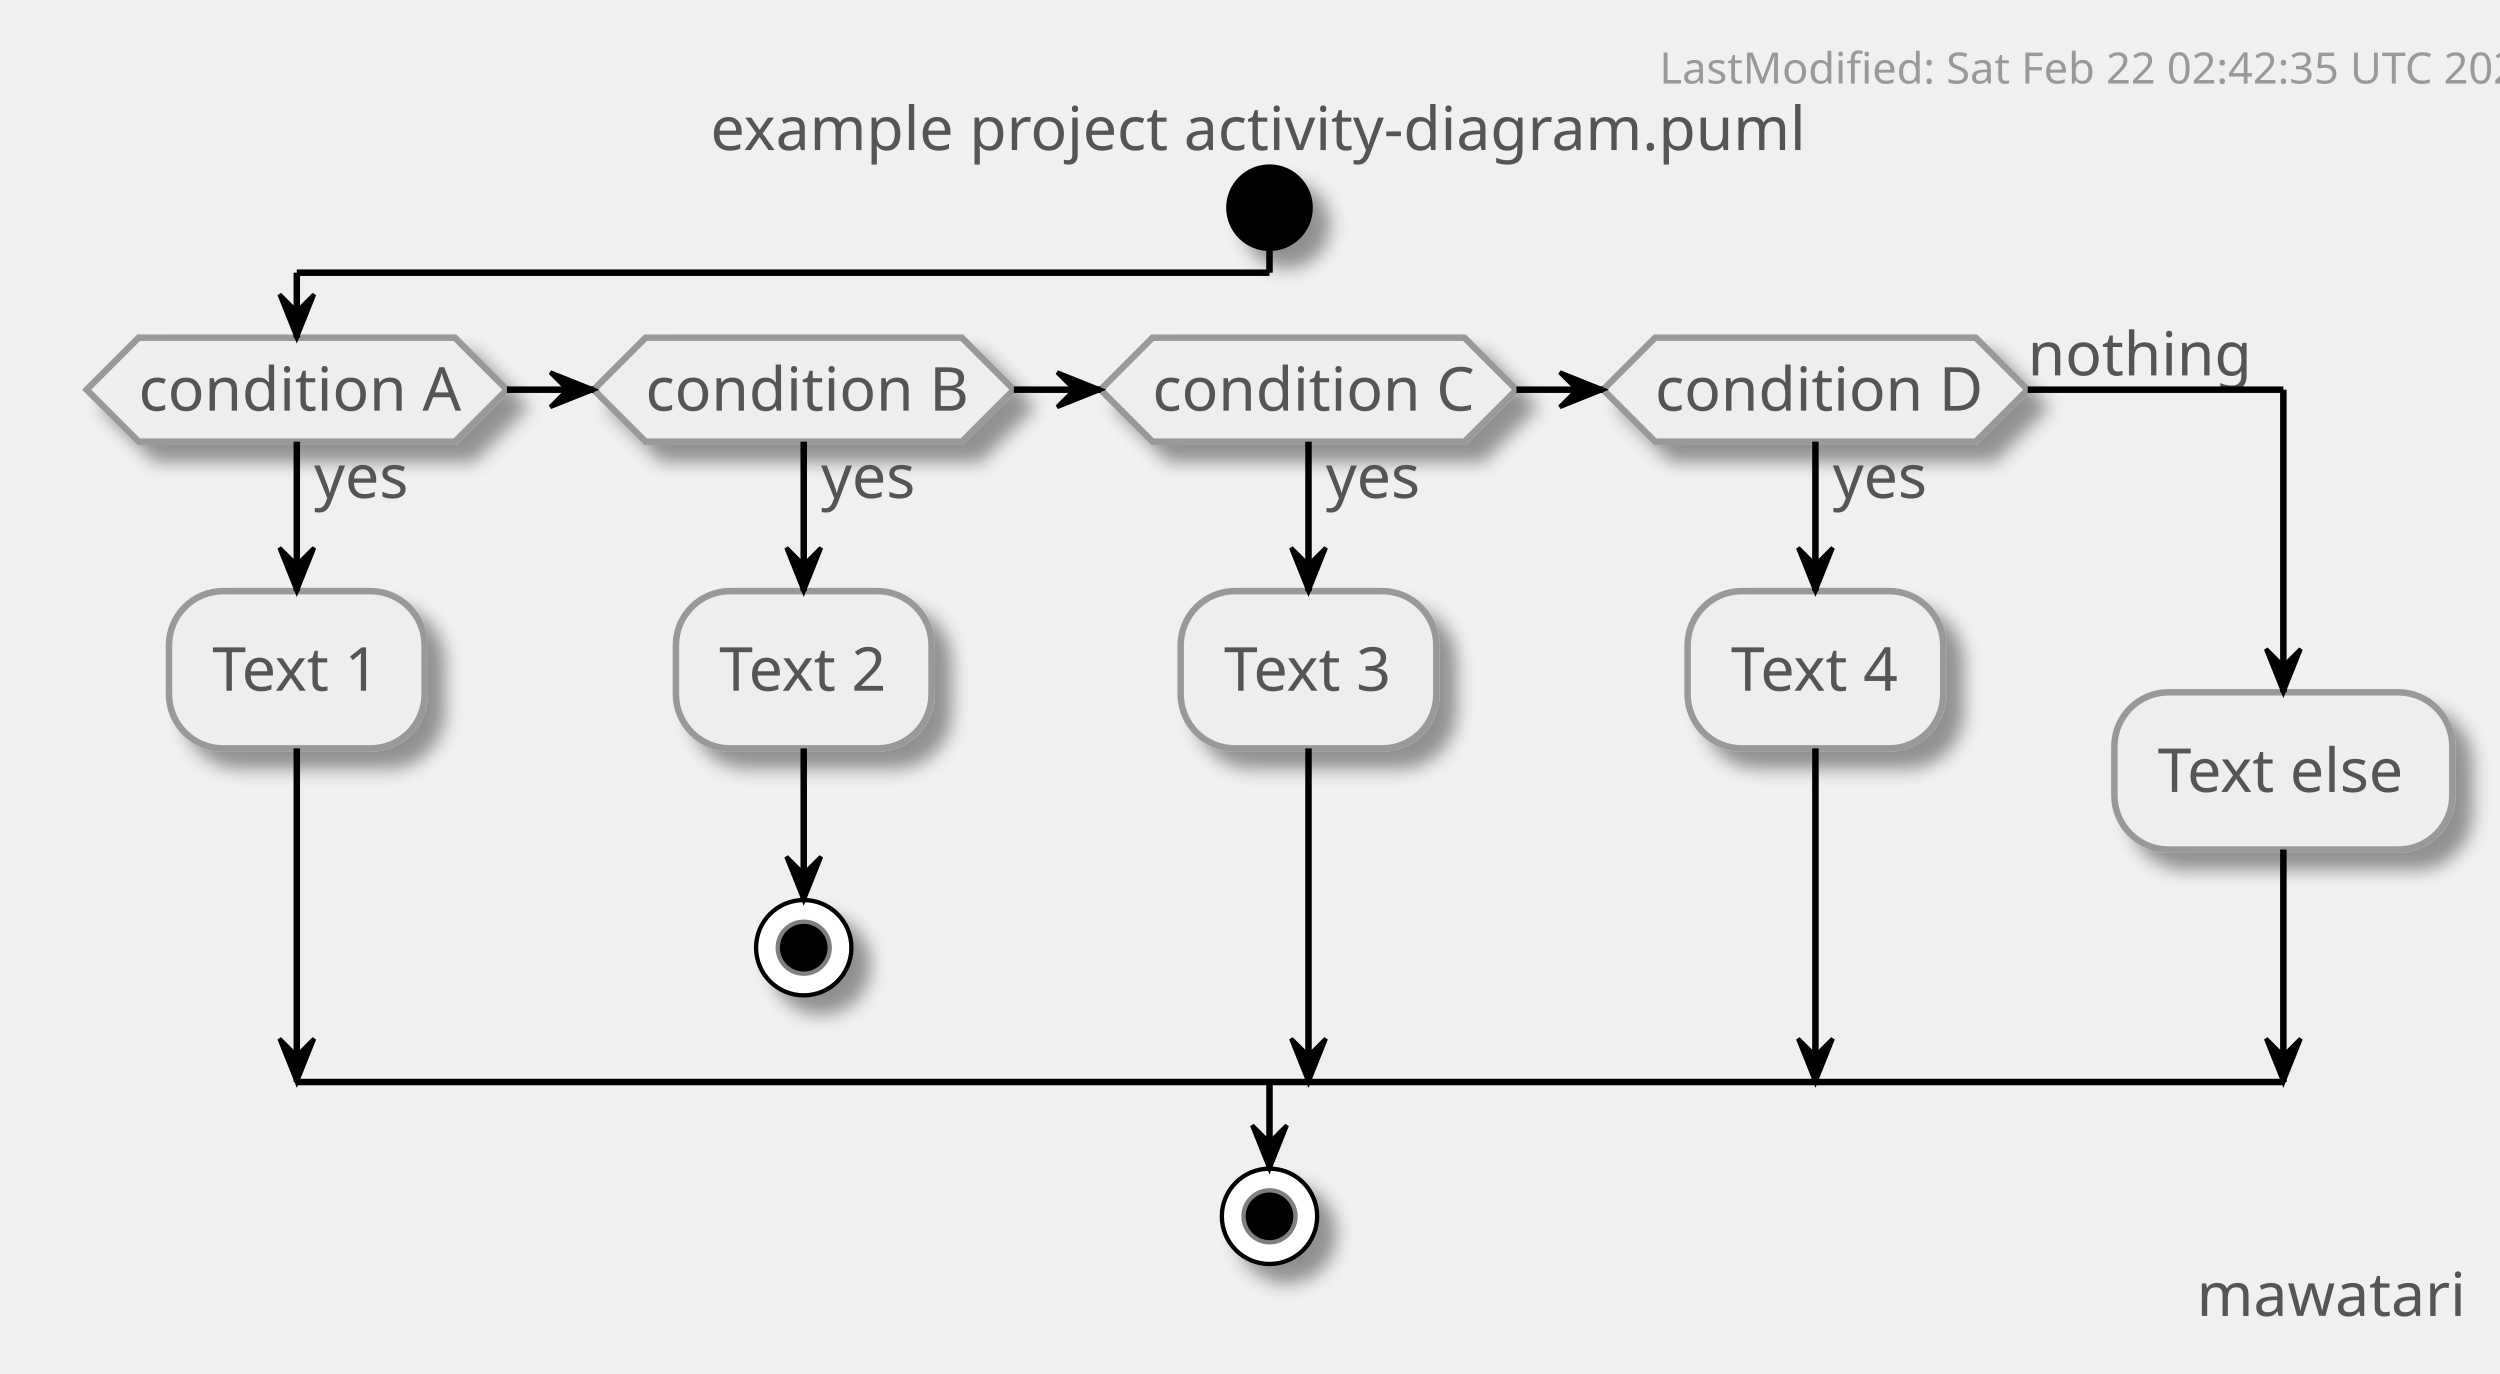
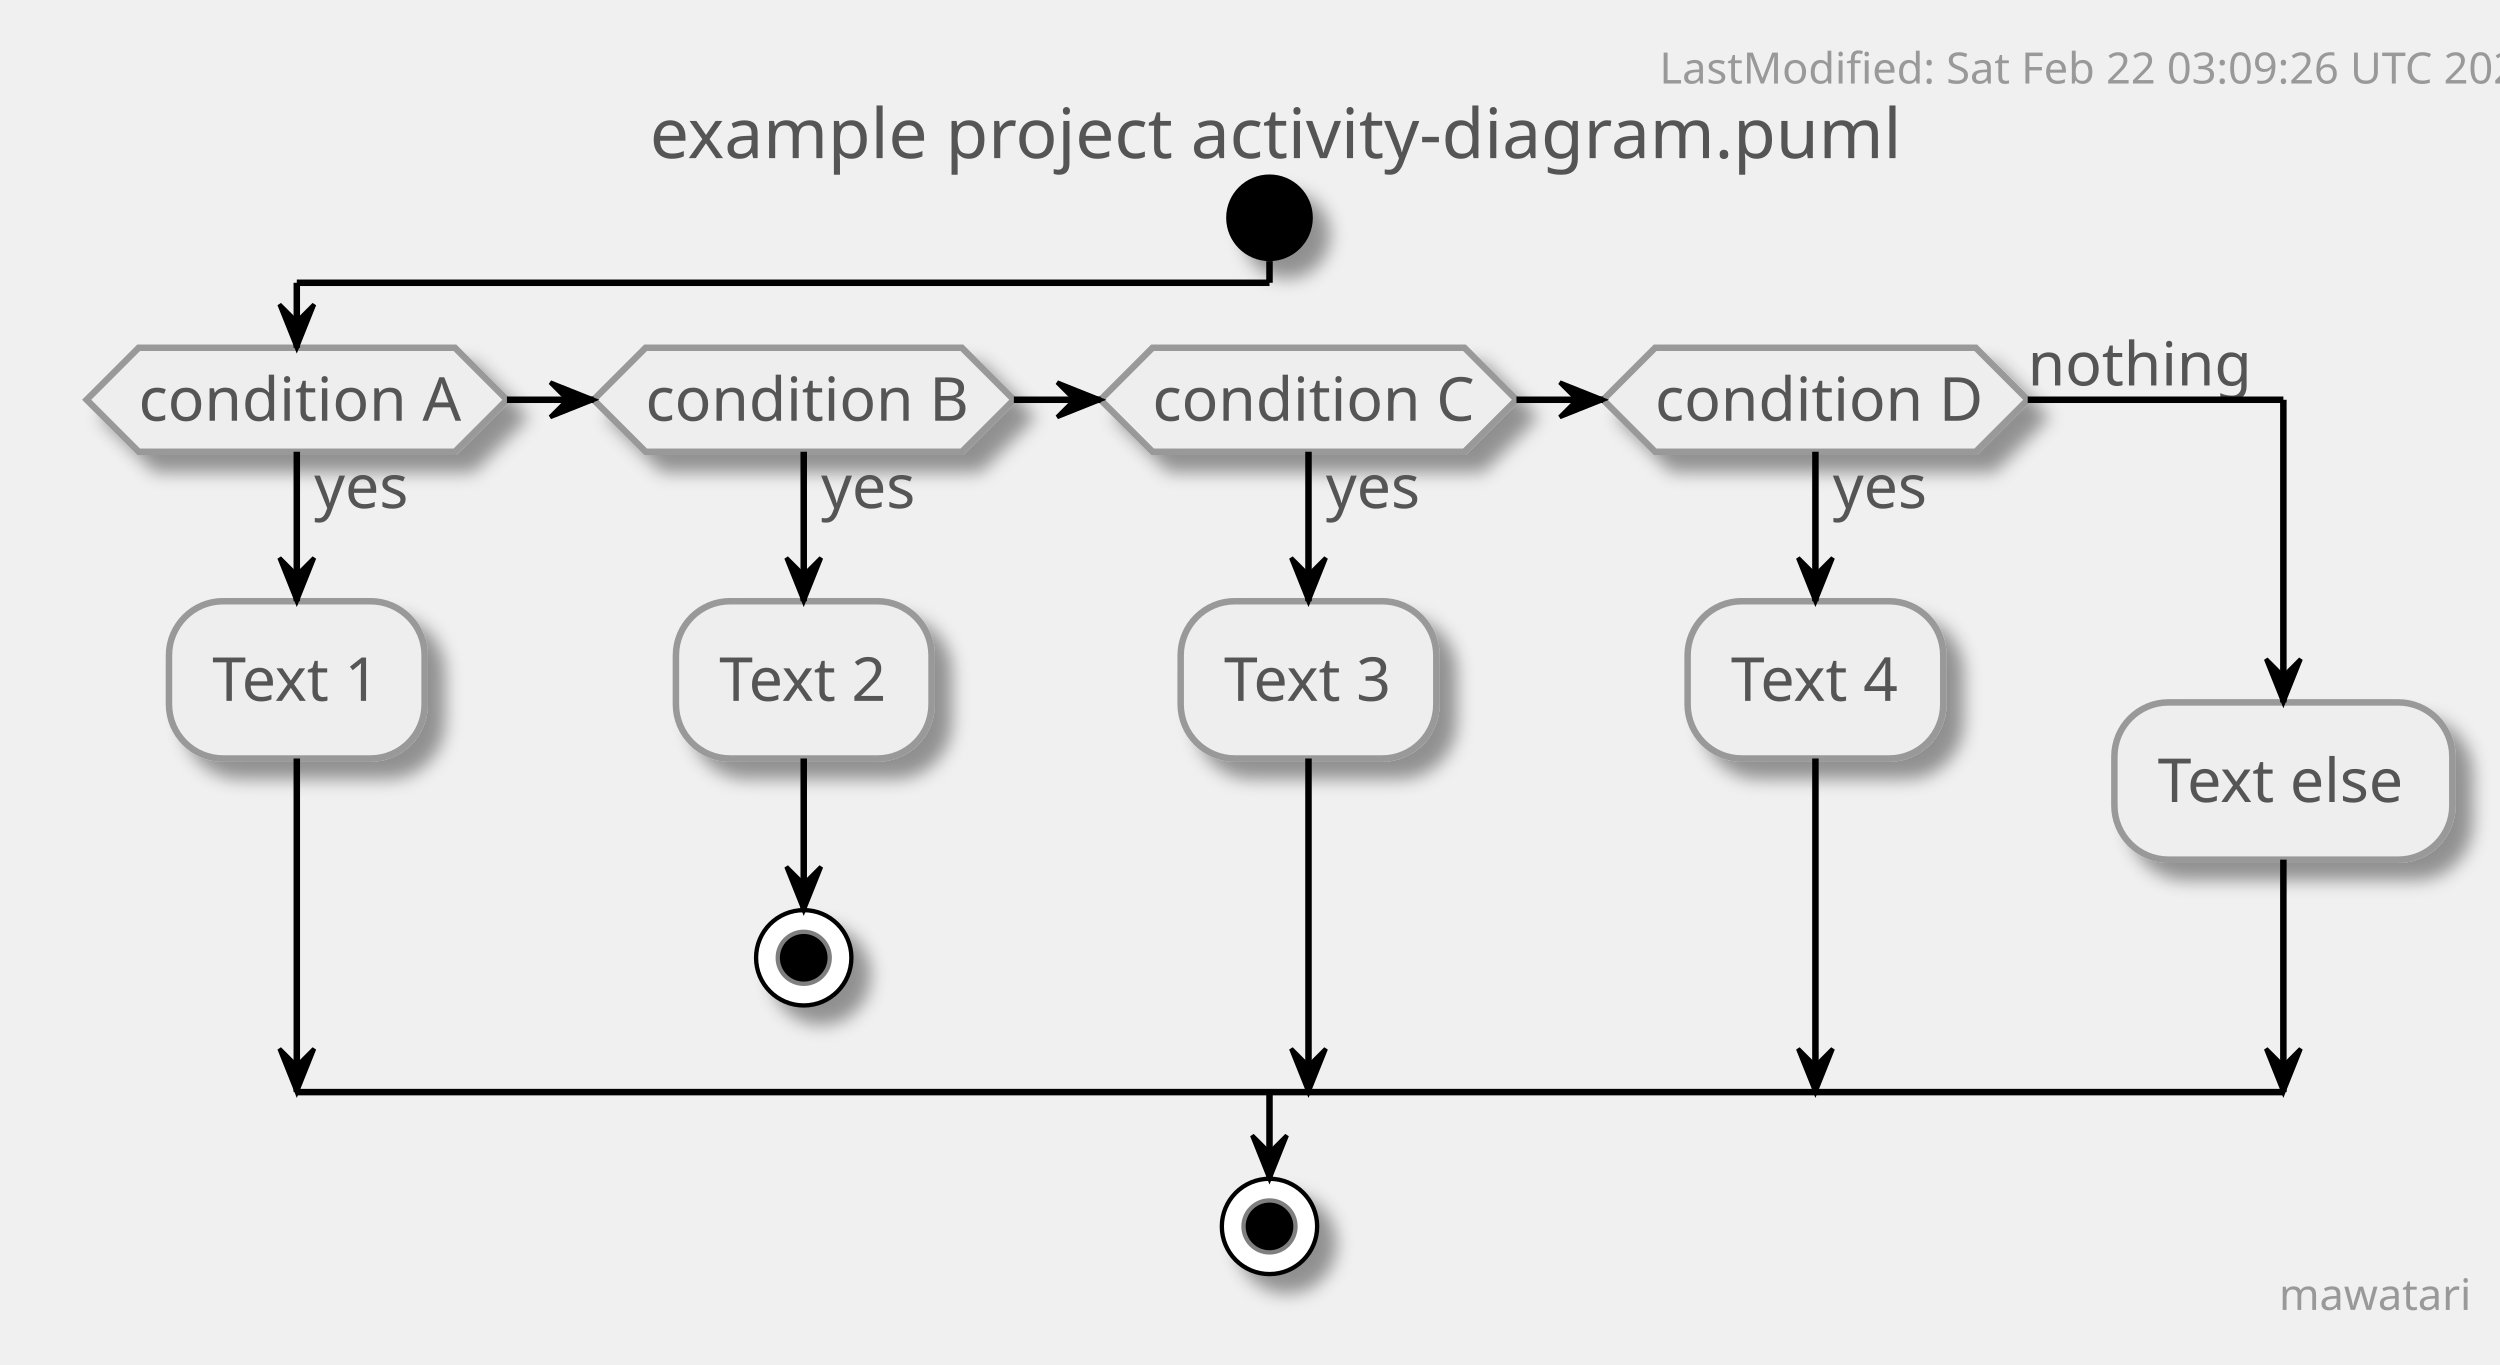
- <svg xmlns="http://www.w3.org/2000/svg" contentScriptType="application/ecmascript" contentStyleType="text/css" height="317px" preserveAspectRatio="none" style="width:577px;height:317px;" version="1.1" viewBox="0 0 577 317" width="577px" zoomAndPan="magnify">
+ <svg xmlns="http://www.w3.org/2000/svg" contentScriptType="application/ecmascript" contentStyleType="text/css" height="315px" preserveAspectRatio="none" style="width:577px;height:315px;" version="1.1" viewBox="0 0 577 315" width="577px" zoomAndPan="magnify">
  <defs>
-     <filter height="300%" id="f14ucswyls224b" width="300%" x="-1" y="-1">
+     <filter height="300%" id="fpiyv8vzpmgna" width="300%" x="-1" y="-1">
      <feGaussianBlur result="blurOut" stdDeviation="2.0" />
      <feColorMatrix in="blurOut" result="blurOut2" type="matrix" values="0 0 0 0 0 0 0 0 0 0 0 0 0 0 0 0 0 0 .4 0" />
      <feOffset dx="4.0" dy="4.0" in="blurOut2" result="blurOut3" />
      <feBlend in="SourceGraphic" in2="blurOut3" mode="normal" />
    </filter>
  </defs>
  <g>
-     <text fill="#999999" font-family="sans-serif" font-size="10" lengthAdjust="spacingAndGlyphs" textLength="182" x="383" y="19.282">LastModified: Sat Feb 22 02:42:35 UTC 2020</text>
-     <text fill="#555555" font-family="sans-serif" font-size="14" lengthAdjust="spacingAndGlyphs" textLength="247" x="164" y="34.636">example project activity-diagram.puml</text>
-     <ellipse cx="293" cy="47.938" fill="#000000" filter="url(#f14ucswyls224b)" rx="10" ry="10" style="stroke: none; stroke-width: 1.0;" />
-     <polygon fill="#EEEEEE" filter="url(#f14ucswyls224b)" points="32,77.938,105,77.938,117,89.938,105,101.938,32,101.938,20,89.938,32,77.938" style="stroke: #999999; stroke-width: 1.5;" />
-     <text fill="#555555" font-family="sans-serif" font-size="14" lengthAdjust="spacingAndGlyphs" textLength="22" x="72.5" y="114.933">yes</text>
-     <text fill="#555555" font-family="sans-serif" font-size="14" lengthAdjust="spacingAndGlyphs" textLength="73" x="32" y="94.784">condition A</text>
-     <rect fill="#EEEEEE" filter="url(#f14ucswyls224b)" height="36.297" rx="12.5" ry="12.5" style="stroke: #999999; stroke-width: 1.5;" width="59" x="39" y="136.433" />
-     <text fill="#555555" font-family="sans-serif" font-size="14" lengthAdjust="spacingAndGlyphs" textLength="39" x="49" y="159.428">Text 1</text>
-     <polygon fill="#EEEEEE" filter="url(#f14ucswyls224b)" points="149,77.938,222,77.938,234,89.938,222,101.938,149,101.938,137,89.938,149,77.938" style="stroke: #999999; stroke-width: 1.5;" />
-     <text fill="#555555" font-family="sans-serif" font-size="14" lengthAdjust="spacingAndGlyphs" textLength="22" x="189.5" y="114.933">yes</text>
-     <text fill="#555555" font-family="sans-serif" font-size="14" lengthAdjust="spacingAndGlyphs" textLength="73" x="149" y="94.784">condition B</text>
-     <rect fill="#EEEEEE" filter="url(#f14ucswyls224b)" height="36.297" rx="12.5" ry="12.5" style="stroke: #999999; stroke-width: 1.5;" width="59" x="156" y="136.433" />
-     <text fill="#555555" font-family="sans-serif" font-size="14" lengthAdjust="spacingAndGlyphs" textLength="39" x="166" y="159.428">Text 2</text>
-     <ellipse cx="185.5" cy="218.73" fill="#FFFFFF" filter="url(#f14ucswyls224b)" rx="11" ry="11" style="stroke: #000000; stroke-width: 1.0;" />
-     <ellipse cx="185.5" cy="218.73" fill="#000000" rx="6" ry="6" style="stroke: #7F7F7F; stroke-width: 1.0;" />
-     <polygon fill="#EEEEEE" filter="url(#f14ucswyls224b)" points="266,77.938,338,77.938,350,89.938,338,101.938,266,101.938,254,89.938,266,77.938" style="stroke: #999999; stroke-width: 1.5;" />
-     <text fill="#555555" font-family="sans-serif" font-size="14" lengthAdjust="spacingAndGlyphs" textLength="22" x="306" y="114.933">yes</text>
-     <text fill="#555555" font-family="sans-serif" font-size="14" lengthAdjust="spacingAndGlyphs" textLength="72" x="266" y="94.784">condition C</text>
-     <rect fill="#EEEEEE" filter="url(#f14ucswyls224b)" height="36.297" rx="12.5" ry="12.5" style="stroke: #999999; stroke-width: 1.5;" width="59" x="272.5" y="136.433" />
-     <text fill="#555555" font-family="sans-serif" font-size="14" lengthAdjust="spacingAndGlyphs" textLength="39" x="282.5" y="159.428">Text 3</text>
-     <polygon fill="#EEEEEE" filter="url(#f14ucswyls224b)" points="382,77.938,456,77.938,468,89.938,456,101.938,382,101.938,370,89.938,382,77.938" style="stroke: #999999; stroke-width: 1.5;" />
-     <text fill="#555555" font-family="sans-serif" font-size="14" lengthAdjust="spacingAndGlyphs" textLength="22" x="423" y="114.933">yes</text>
-     <text fill="#555555" font-family="sans-serif" font-size="14" lengthAdjust="spacingAndGlyphs" textLength="74" x="382" y="94.784">condition D</text>
-     <text fill="#555555" font-family="sans-serif" font-size="14" lengthAdjust="spacingAndGlyphs" textLength="48" x="468" y="86.636">nothing</text>
-     <rect fill="#EEEEEE" filter="url(#f14ucswyls224b)" height="36.297" rx="12.5" ry="12.5" style="stroke: #999999; stroke-width: 1.5;" width="59" x="389.5" y="136.433" />
-     <text fill="#555555" font-family="sans-serif" font-size="14" lengthAdjust="spacingAndGlyphs" textLength="39" x="399.5" y="159.428">Text 4</text>
-     <rect fill="#EEEEEE" filter="url(#f14ucswyls224b)" height="36.297" rx="12.5" ry="12.5" style="stroke: #999999; stroke-width: 1.5;" width="78" x="488" y="159.784" />
-     <text fill="#555555" font-family="sans-serif" font-size="14" lengthAdjust="spacingAndGlyphs" textLength="58" x="498" y="182.779">Text else</text>
-     <ellipse cx="293" cy="280.729" fill="#FFFFFF" filter="url(#f14ucswyls224b)" rx="11" ry="11" style="stroke: #000000; stroke-width: 1.0;" />
-     <ellipse cx="293" cy="280.729" fill="#000000" rx="6" ry="6" style="stroke: #7F7F7F; stroke-width: 1.0;" />
-     <line style="stroke: #000000; stroke-width: 1.5;" x1="185.5" x2="185.5" y1="172.73" y2="207.73" />
-     <polygon fill="#000000" points="181.5,197.73,185.5,207.73,189.5,197.73,185.5,201.73" style="stroke: #000000; stroke-width: 1.0;" />
-     <line style="stroke: #000000; stroke-width: 1.5;" x1="68.5" x2="68.5" y1="101.938" y2="136.433" />
-     <polygon fill="#000000" points="64.5,126.433,68.5,136.433,72.5,126.433,68.5,130.433" style="stroke: #000000; stroke-width: 1.0;" />
-     <line style="stroke: #000000; stroke-width: 1.5;" x1="68.5" x2="68.5" y1="172.73" y2="249.73" />
-     <polygon fill="#000000" points="64.5,239.73,68.5,249.73,72.5,239.73,68.5,243.73" style="stroke: #000000; stroke-width: 1.0;" />
-     <line style="stroke: #000000; stroke-width: 1.5;" x1="185.5" x2="185.5" y1="101.938" y2="136.433" />
-     <polygon fill="#000000" points="181.5,126.433,185.5,136.433,189.5,126.433,185.5,130.433" style="stroke: #000000; stroke-width: 1.0;" />
-     <line style="stroke: #000000; stroke-width: 1.5;" x1="302" x2="302" y1="101.938" y2="136.433" />
-     <polygon fill="#000000" points="298,126.433,302,136.433,306,126.433,302,130.433" style="stroke: #000000; stroke-width: 1.0;" />
-     <line style="stroke: #000000; stroke-width: 1.5;" x1="302" x2="302" y1="172.73" y2="249.73" />
-     <polygon fill="#000000" points="298,239.73,302,249.73,306,239.73,302,243.73" style="stroke: #000000; stroke-width: 1.0;" />
-     <line style="stroke: #000000; stroke-width: 1.5;" x1="419" x2="419" y1="101.938" y2="136.433" />
-     <polygon fill="#000000" points="415,126.433,419,136.433,423,126.433,419,130.433" style="stroke: #000000; stroke-width: 1.0;" />
-     <line style="stroke: #000000; stroke-width: 1.5;" x1="419" x2="419" y1="172.73" y2="249.73" />
-     <polygon fill="#000000" points="415,239.73,419,249.73,423,239.73,419,243.73" style="stroke: #000000; stroke-width: 1.0;" />
-     <line style="stroke: #000000; stroke-width: 1.5;" x1="117" x2="137" y1="89.938" y2="89.938" />
-     <polygon fill="#000000" points="127,85.938,137,89.938,127,93.938,131,89.938" style="stroke: #000000; stroke-width: 1.0;" />
-     <line style="stroke: #000000; stroke-width: 1.5;" x1="234" x2="254" y1="89.938" y2="89.938" />
-     <polygon fill="#000000" points="244,85.938,254,89.938,244,93.938,248,89.938" style="stroke: #000000; stroke-width: 1.0;" />
-     <line style="stroke: #000000; stroke-width: 1.5;" x1="350" x2="370" y1="89.938" y2="89.938" />
-     <polygon fill="#000000" points="360,85.938,370,89.938,360,93.938,364,89.938" style="stroke: #000000; stroke-width: 1.0;" />
-     <line style="stroke: #000000; stroke-width: 1.5;" x1="293" x2="293" y1="57.938" y2="62.938" />
-     <line style="stroke: #000000; stroke-width: 1.5;" x1="293" x2="68.5" y1="62.938" y2="62.938" />
-     <line style="stroke: #000000; stroke-width: 1.5;" x1="68.5" x2="68.5" y1="62.938" y2="77.938" />
-     <polygon fill="#000000" points="64.5,67.938,68.5,77.938,72.5,67.938,68.5,71.938" style="stroke: #000000; stroke-width: 1.0;" />
-     <line style="stroke: #000000; stroke-width: 1.5;" x1="468" x2="527" y1="89.938" y2="89.938" />
-     <line style="stroke: #000000; stroke-width: 1.5;" x1="527" x2="527" y1="89.938" y2="159.784" />
-     <polygon fill="#000000" points="523,149.784,527,159.784,531,149.784,527,153.784" style="stroke: #000000; stroke-width: 1.0;" />
-     <line style="stroke: #000000; stroke-width: 1.5;" x1="527" x2="527" y1="196.081" y2="249.73" />
-     <polygon fill="#000000" points="523,239.73,527,249.73,531,239.73,527,243.73" style="stroke: #000000; stroke-width: 1.0;" />
-     <line style="stroke: #000000; stroke-width: 1.5;" x1="68.5" x2="527" y1="249.73" y2="249.73" />
-     <line style="stroke: #000000; stroke-width: 1.5;" x1="293" x2="293" y1="249.73" y2="269.729" />
-     <polygon fill="#000000" points="289,259.729,293,269.729,297,259.729,293,263.729" style="stroke: #000000; stroke-width: 1.0;" />
-     <text fill="#555555" font-family="sans-serif" font-size="14" lengthAdjust="spacingAndGlyphs" textLength="58" x="507" y="303.725">mawatari</text>
+     <text fill="#999999" font-family="sans-serif" font-size="10" lengthAdjust="spacingAndGlyphs" textLength="182" x="383" y="19.282">LastModified: Sat Feb 22 03:09:26 UTC 2020</text>
+     <text fill="#555555" font-family="sans-serif" font-size="16" lengthAdjust="spacingAndGlyphs" textLength="275" x="150" y="36.492">example project activity-diagram.puml</text>
+     <ellipse cx="293" cy="50.266" fill="#000000" filter="url(#fpiyv8vzpmgna)" rx="10" ry="10" style="stroke: none; stroke-width: 1.0;" />
+     <polygon fill="#EEEEEE" filter="url(#fpiyv8vzpmgna)" points="32,80.266,105,80.266,117,92.266,105,104.266,32,104.266,20,92.266,32,80.266" style="stroke: #999999; stroke-width: 1.5;" />
+     <text fill="#555555" font-family="sans-serif" font-size="14" lengthAdjust="spacingAndGlyphs" textLength="22" x="72.5" y="117.261">yes</text>
+     <text fill="#555555" font-family="sans-serif" font-size="14" lengthAdjust="spacingAndGlyphs" textLength="73" x="32" y="97.112">condition A</text>
+     <rect fill="#EEEEEE" filter="url(#fpiyv8vzpmgna)" height="36.297" rx="12.5" ry="12.5" style="stroke: #999999; stroke-width: 1.5;" width="59" x="39" y="138.761" />
+     <text fill="#555555" font-family="sans-serif" font-size="14" lengthAdjust="spacingAndGlyphs" textLength="39" x="49" y="161.756">Text 1</text>
+     <polygon fill="#EEEEEE" filter="url(#fpiyv8vzpmgna)" points="149,80.266,222,80.266,234,92.266,222,104.266,149,104.266,137,92.266,149,80.266" style="stroke: #999999; stroke-width: 1.5;" />
+     <text fill="#555555" font-family="sans-serif" font-size="14" lengthAdjust="spacingAndGlyphs" textLength="22" x="189.5" y="117.261">yes</text>
+     <text fill="#555555" font-family="sans-serif" font-size="14" lengthAdjust="spacingAndGlyphs" textLength="73" x="149" y="97.112">condition B</text>
+     <rect fill="#EEEEEE" filter="url(#fpiyv8vzpmgna)" height="36.297" rx="12.5" ry="12.5" style="stroke: #999999; stroke-width: 1.5;" width="59" x="156" y="138.761" />
+     <text fill="#555555" font-family="sans-serif" font-size="14" lengthAdjust="spacingAndGlyphs" textLength="39" x="166" y="161.756">Text 2</text>
+     <ellipse cx="185.5" cy="221.058" fill="#FFFFFF" filter="url(#fpiyv8vzpmgna)" rx="11" ry="11" style="stroke: #000000; stroke-width: 1.0;" />
+     <ellipse cx="185.5" cy="221.058" fill="#000000" rx="6" ry="6" style="stroke: #7F7F7F; stroke-width: 1.0;" />
+     <polygon fill="#EEEEEE" filter="url(#fpiyv8vzpmgna)" points="266,80.266,338,80.266,350,92.266,338,104.266,266,104.266,254,92.266,266,80.266" style="stroke: #999999; stroke-width: 1.5;" />
+     <text fill="#555555" font-family="sans-serif" font-size="14" lengthAdjust="spacingAndGlyphs" textLength="22" x="306" y="117.261">yes</text>
+     <text fill="#555555" font-family="sans-serif" font-size="14" lengthAdjust="spacingAndGlyphs" textLength="72" x="266" y="97.112">condition C</text>
+     <rect fill="#EEEEEE" filter="url(#fpiyv8vzpmgna)" height="36.297" rx="12.5" ry="12.5" style="stroke: #999999; stroke-width: 1.5;" width="59" x="272.5" y="138.761" />
+     <text fill="#555555" font-family="sans-serif" font-size="14" lengthAdjust="spacingAndGlyphs" textLength="39" x="282.5" y="161.756">Text 3</text>
+     <polygon fill="#EEEEEE" filter="url(#fpiyv8vzpmgna)" points="382,80.266,456,80.266,468,92.266,456,104.266,382,104.266,370,92.266,382,80.266" style="stroke: #999999; stroke-width: 1.5;" />
+     <text fill="#555555" font-family="sans-serif" font-size="14" lengthAdjust="spacingAndGlyphs" textLength="22" x="423" y="117.261">yes</text>
+     <text fill="#555555" font-family="sans-serif" font-size="14" lengthAdjust="spacingAndGlyphs" textLength="74" x="382" y="97.112">condition D</text>
+     <text fill="#555555" font-family="sans-serif" font-size="14" lengthAdjust="spacingAndGlyphs" textLength="48" x="468" y="88.964">nothing</text>
+     <rect fill="#EEEEEE" filter="url(#fpiyv8vzpmgna)" height="36.297" rx="12.5" ry="12.5" style="stroke: #999999; stroke-width: 1.5;" width="59" x="389.5" y="138.761" />
+     <text fill="#555555" font-family="sans-serif" font-size="14" lengthAdjust="spacingAndGlyphs" textLength="39" x="399.5" y="161.756">Text 4</text>
+     <rect fill="#EEEEEE" filter="url(#fpiyv8vzpmgna)" height="36.297" rx="12.5" ry="12.5" style="stroke: #999999; stroke-width: 1.5;" width="78" x="488" y="162.112" />
+     <text fill="#555555" font-family="sans-serif" font-size="14" lengthAdjust="spacingAndGlyphs" textLength="58" x="498" y="185.107">Text else</text>
+     <ellipse cx="293" cy="283.058" fill="#FFFFFF" filter="url(#fpiyv8vzpmgna)" rx="11" ry="11" style="stroke: #000000; stroke-width: 1.0;" />
+     <ellipse cx="293" cy="283.058" fill="#000000" rx="6" ry="6" style="stroke: #7F7F7F; stroke-width: 1.0;" />
+     <line style="stroke: #000000; stroke-width: 1.5;" x1="185.5" x2="185.5" y1="175.058" y2="210.058" />
+     <polygon fill="#000000" points="181.5,200.058,185.5,210.058,189.5,200.058,185.5,204.058" style="stroke: #000000; stroke-width: 1.0;" />
+     <line style="stroke: #000000; stroke-width: 1.5;" x1="68.5" x2="68.5" y1="104.266" y2="138.761" />
+     <polygon fill="#000000" points="64.5,128.761,68.5,138.761,72.5,128.761,68.5,132.761" style="stroke: #000000; stroke-width: 1.0;" />
+     <line style="stroke: #000000; stroke-width: 1.5;" x1="68.5" x2="68.5" y1="175.058" y2="252.058" />
+     <polygon fill="#000000" points="64.5,242.058,68.5,252.058,72.5,242.058,68.5,246.058" style="stroke: #000000; stroke-width: 1.0;" />
+     <line style="stroke: #000000; stroke-width: 1.5;" x1="185.5" x2="185.5" y1="104.266" y2="138.761" />
+     <polygon fill="#000000" points="181.5,128.761,185.5,138.761,189.5,128.761,185.5,132.761" style="stroke: #000000; stroke-width: 1.0;" />
+     <line style="stroke: #000000; stroke-width: 1.5;" x1="302" x2="302" y1="104.266" y2="138.761" />
+     <polygon fill="#000000" points="298,128.761,302,138.761,306,128.761,302,132.761" style="stroke: #000000; stroke-width: 1.0;" />
+     <line style="stroke: #000000; stroke-width: 1.5;" x1="302" x2="302" y1="175.058" y2="252.058" />
+     <polygon fill="#000000" points="298,242.058,302,252.058,306,242.058,302,246.058" style="stroke: #000000; stroke-width: 1.0;" />
+     <line style="stroke: #000000; stroke-width: 1.5;" x1="419" x2="419" y1="104.266" y2="138.761" />
+     <polygon fill="#000000" points="415,128.761,419,138.761,423,128.761,419,132.761" style="stroke: #000000; stroke-width: 1.0;" />
+     <line style="stroke: #000000; stroke-width: 1.5;" x1="419" x2="419" y1="175.058" y2="252.058" />
+     <polygon fill="#000000" points="415,242.058,419,252.058,423,242.058,419,246.058" style="stroke: #000000; stroke-width: 1.0;" />
+     <line style="stroke: #000000; stroke-width: 1.5;" x1="117" x2="137" y1="92.266" y2="92.266" />
+     <polygon fill="#000000" points="127,88.266,137,92.266,127,96.266,131,92.266" style="stroke: #000000; stroke-width: 1.0;" />
+     <line style="stroke: #000000; stroke-width: 1.5;" x1="234" x2="254" y1="92.266" y2="92.266" />
+     <polygon fill="#000000" points="244,88.266,254,92.266,244,96.266,248,92.266" style="stroke: #000000; stroke-width: 1.0;" />
+     <line style="stroke: #000000; stroke-width: 1.5;" x1="350" x2="370" y1="92.266" y2="92.266" />
+     <polygon fill="#000000" points="360,88.266,370,92.266,360,96.266,364,92.266" style="stroke: #000000; stroke-width: 1.0;" />
+     <line style="stroke: #000000; stroke-width: 1.5;" x1="293" x2="293" y1="60.266" y2="65.266" />
+     <line style="stroke: #000000; stroke-width: 1.5;" x1="293" x2="68.5" y1="65.266" y2="65.266" />
+     <line style="stroke: #000000; stroke-width: 1.5;" x1="68.5" x2="68.5" y1="65.266" y2="80.266" />
+     <polygon fill="#000000" points="64.5,70.266,68.5,80.266,72.5,70.266,68.5,74.266" style="stroke: #000000; stroke-width: 1.0;" />
+     <line style="stroke: #000000; stroke-width: 1.5;" x1="468" x2="527" y1="92.266" y2="92.266" />
+     <line style="stroke: #000000; stroke-width: 1.5;" x1="527" x2="527" y1="92.266" y2="162.112" />
+     <polygon fill="#000000" points="523,152.112,527,162.112,531,152.112,527,156.112" style="stroke: #000000; stroke-width: 1.0;" />
+     <line style="stroke: #000000; stroke-width: 1.5;" x1="527" x2="527" y1="198.409" y2="252.058" />
+     <polygon fill="#000000" points="523,242.058,527,252.058,531,242.058,527,246.058" style="stroke: #000000; stroke-width: 1.0;" />
+     <line style="stroke: #000000; stroke-width: 1.5;" x1="68.5" x2="527" y1="252.058" y2="252.058" />
+     <line style="stroke: #000000; stroke-width: 1.5;" x1="293" x2="293" y1="252.058" y2="272.058" />
+     <polygon fill="#000000" points="289,262.058,293,272.058,297,262.058,293,266.058" style="stroke: #000000; stroke-width: 1.0;" />
+     <text fill="#999999" font-family="sans-serif" font-size="10" lengthAdjust="spacingAndGlyphs" textLength="39" x="526" y="302.34">mawatari</text>
  </g>
</svg>
